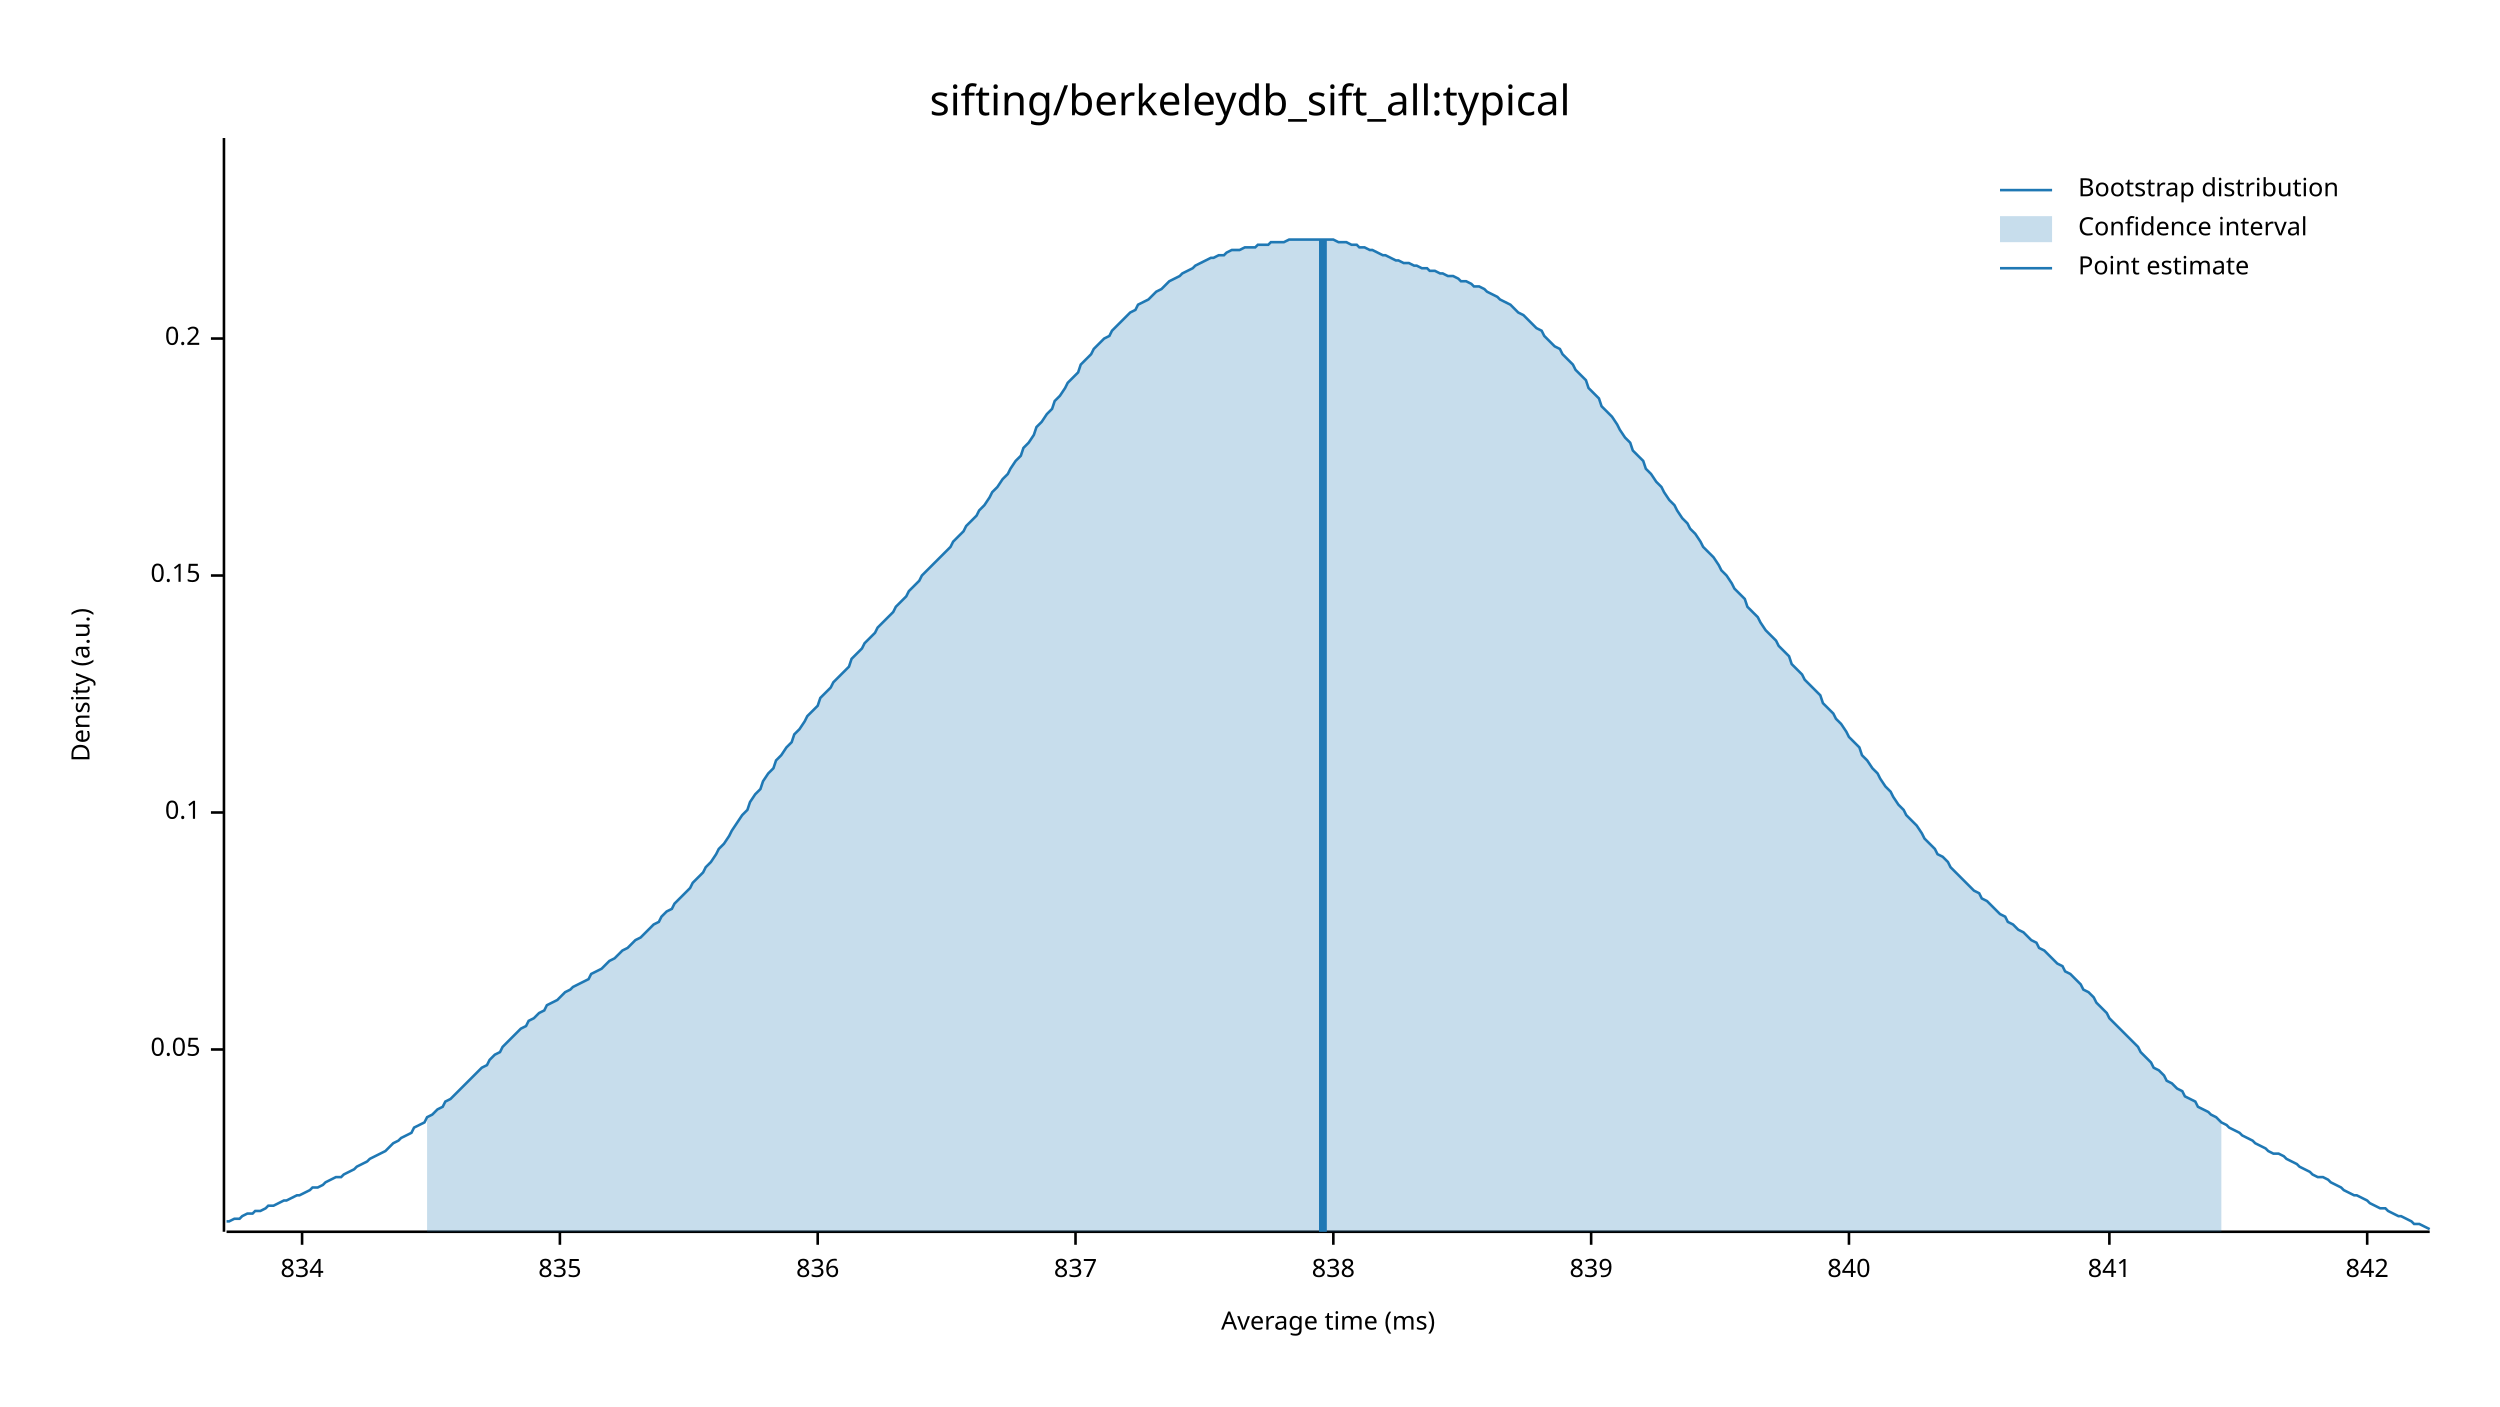
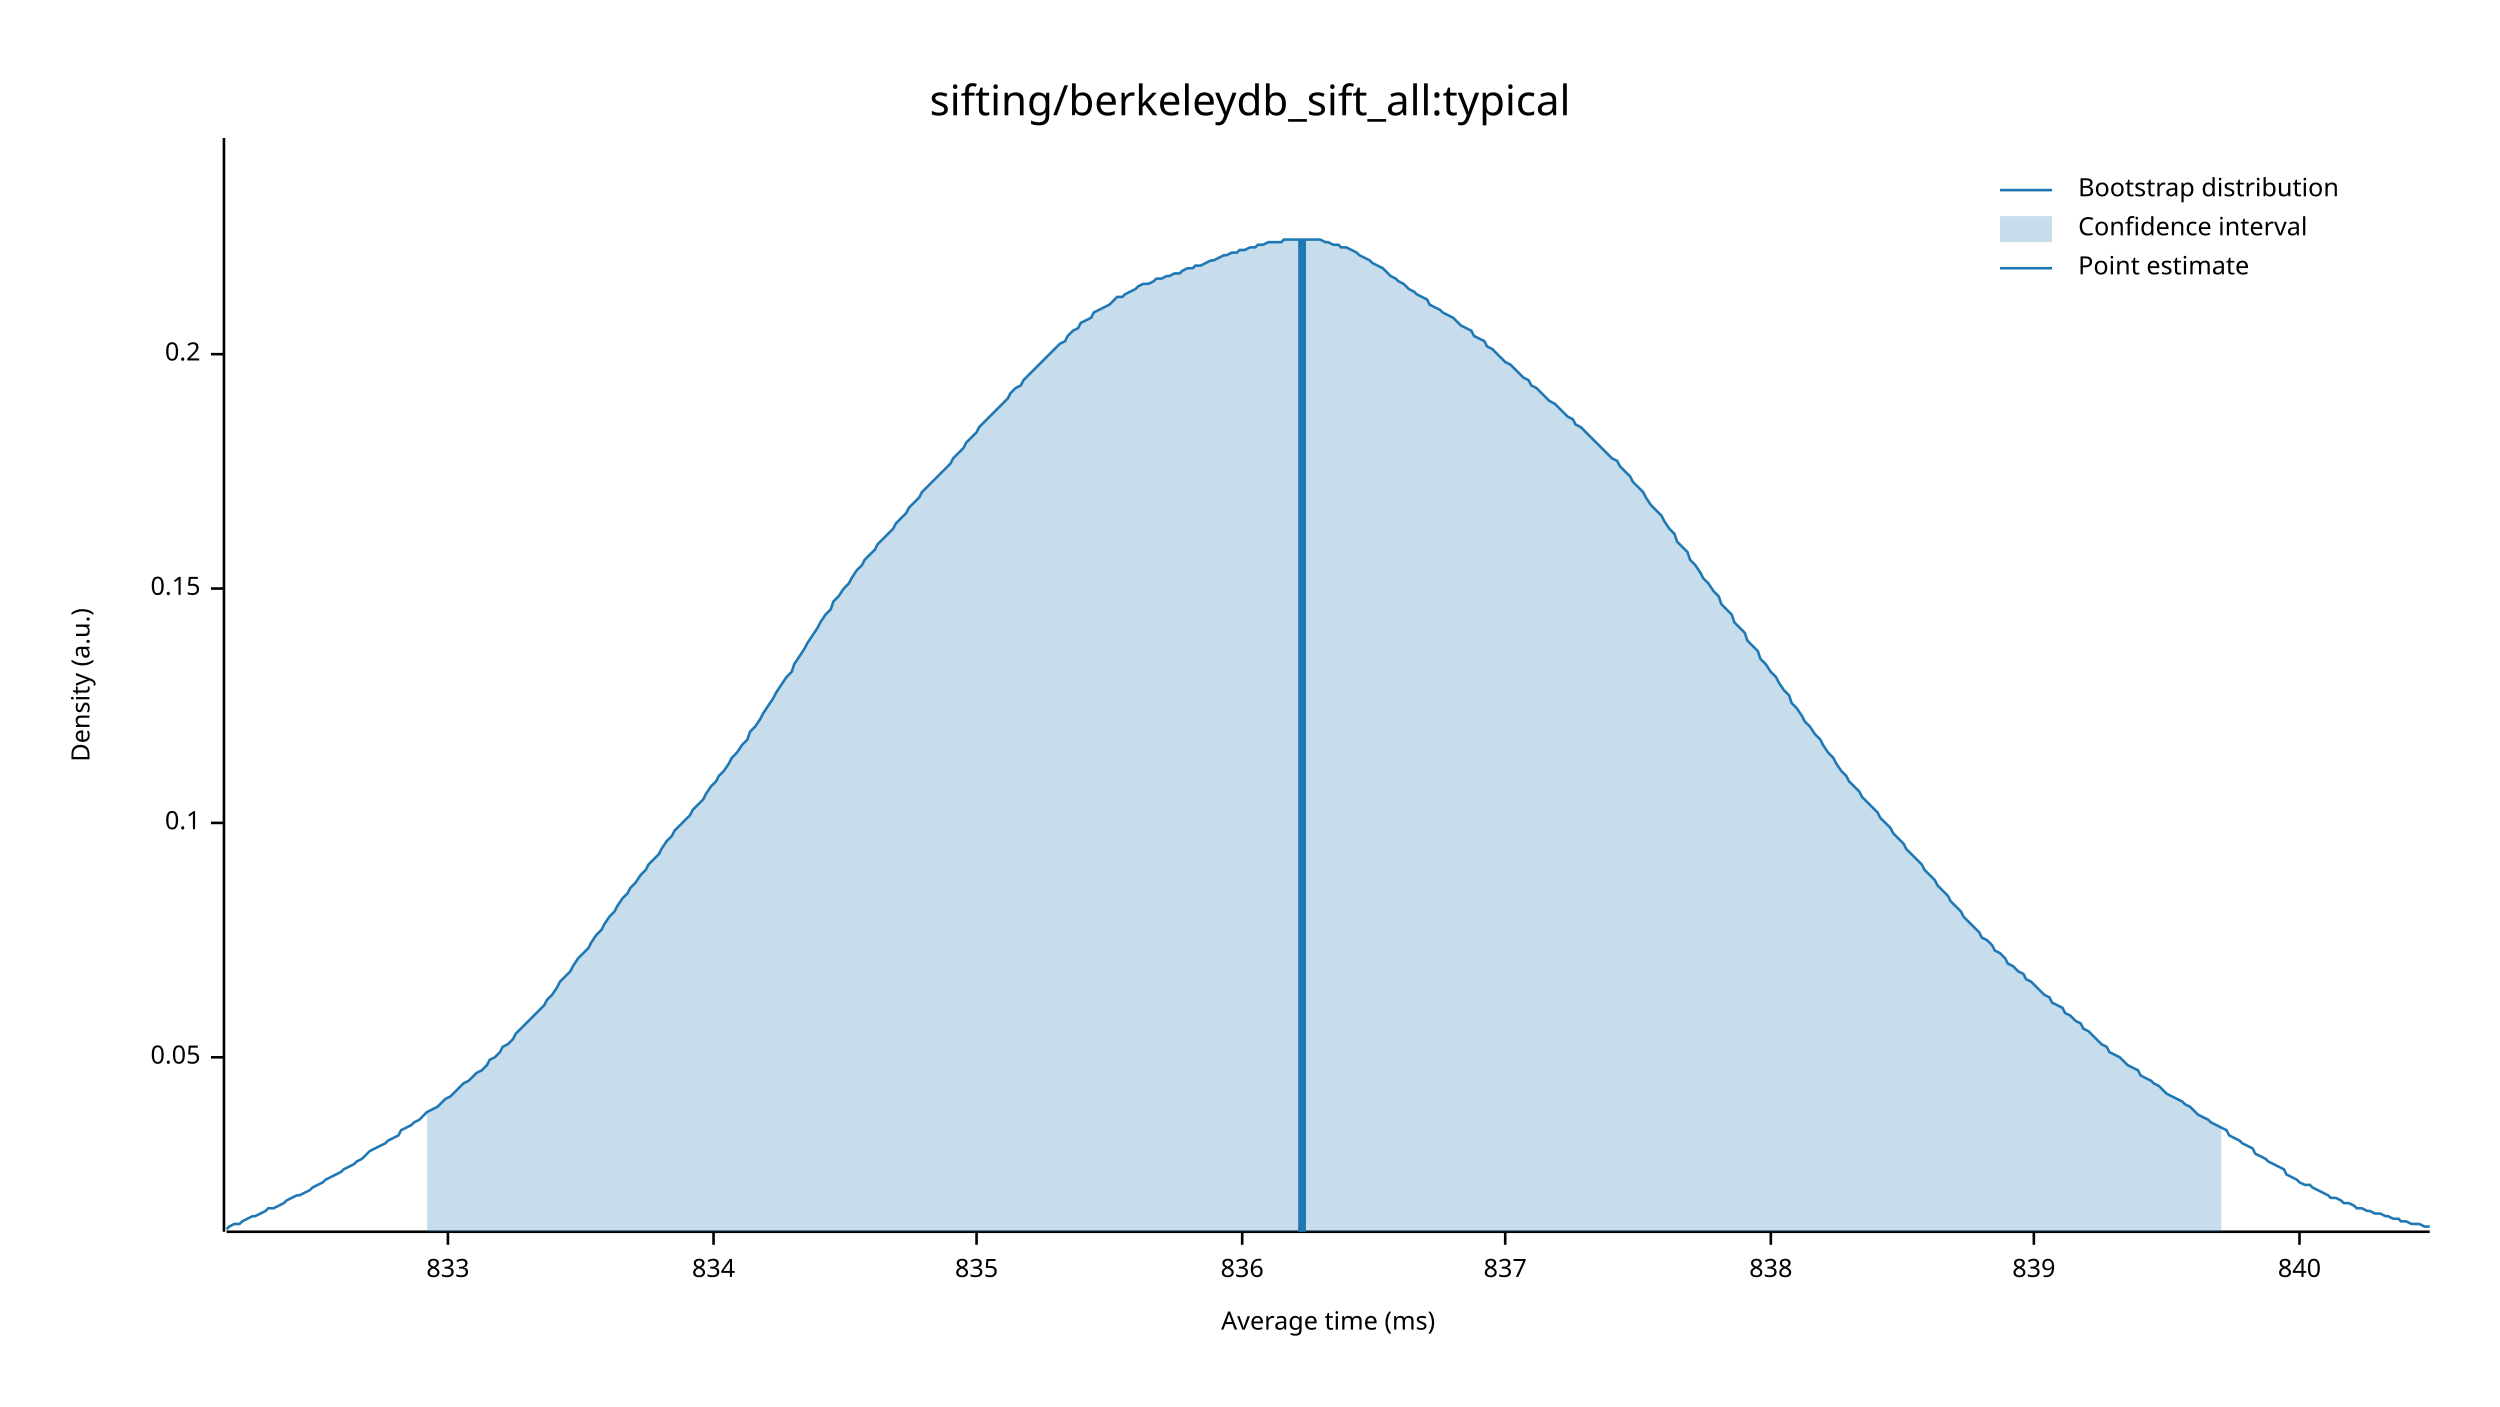
<svg xmlns="http://www.w3.org/2000/svg" width="960" height="540" viewBox="0 0 960 540">
  <text x="480" y="32" dy="0.76em" text-anchor="middle" font-family="sans-serif" font-size="16.129" opacity="1" fill="#000000">
sifting/berkeleydb_sift_all:typical
</text>
  <text x="27" y="263" dy="0.76em" text-anchor="middle" font-family="sans-serif" font-size="9.677" opacity="1" fill="#000000" transform="rotate(270, 27, 263)">
Density (a.u.)
</text>
  <text x="510" y="513" dy="-0.5ex" text-anchor="middle" font-family="sans-serif" font-size="9.677" opacity="1" fill="#000000">
Average time (ms)
</text>
  <polyline fill="none" opacity="1" stroke="#000000" stroke-width="1" points="86,53 86,473 " />
-   <text x="77" y="403" dy="0.5ex" text-anchor="end" font-family="sans-serif" font-size="9.677" opacity="1" fill="#000000">
+   <text x="77" y="406" dy="0.5ex" text-anchor="end" font-family="sans-serif" font-size="9.677" opacity="1" fill="#000000">
0.05
</text>
-   <polyline fill="none" opacity="1" stroke="#000000" stroke-width="1" points="81,403 86,403 " />
-   <text x="77" y="312" dy="0.5ex" text-anchor="end" font-family="sans-serif" font-size="9.677" opacity="1" fill="#000000">
+   <polyline fill="none" opacity="1" stroke="#000000" stroke-width="1" points="81,406 86,406 " />
+   <text x="77" y="316" dy="0.5ex" text-anchor="end" font-family="sans-serif" font-size="9.677" opacity="1" fill="#000000">
0.1
</text>
-   <polyline fill="none" opacity="1" stroke="#000000" stroke-width="1" points="81,312 86,312 " />
-   <text x="77" y="221" dy="0.5ex" text-anchor="end" font-family="sans-serif" font-size="9.677" opacity="1" fill="#000000">
+   <polyline fill="none" opacity="1" stroke="#000000" stroke-width="1" points="81,316 86,316 " />
+   <text x="77" y="226" dy="0.5ex" text-anchor="end" font-family="sans-serif" font-size="9.677" opacity="1" fill="#000000">
0.15
</text>
-   <polyline fill="none" opacity="1" stroke="#000000" stroke-width="1" points="81,221 86,221 " />
-   <text x="77" y="130" dy="0.5ex" text-anchor="end" font-family="sans-serif" font-size="9.677" opacity="1" fill="#000000">
+   <polyline fill="none" opacity="1" stroke="#000000" stroke-width="1" points="81,226 86,226 " />
+   <text x="77" y="136" dy="0.5ex" text-anchor="end" font-family="sans-serif" font-size="9.677" opacity="1" fill="#000000">
0.2
</text>
-   <polyline fill="none" opacity="1" stroke="#000000" stroke-width="1" points="81,130 86,130 " />
+   <polyline fill="none" opacity="1" stroke="#000000" stroke-width="1" points="81,136 86,136 " />
  <polyline fill="none" opacity="1" stroke="#000000" stroke-width="1" points="87,473 933,473 " />
-   <text x="116" y="483" dy="0.76em" text-anchor="middle" font-family="sans-serif" font-size="9.677" opacity="1" fill="#000000">
+   <text x="172" y="483" dy="0.76em" text-anchor="middle" font-family="sans-serif" font-size="9.677" opacity="1" fill="#000000">
+ 833
+ </text>
+   <polyline fill="none" opacity="1" stroke="#000000" stroke-width="1" points="172,473 172,478 " />
+   <text x="274" y="483" dy="0.76em" text-anchor="middle" font-family="sans-serif" font-size="9.677" opacity="1" fill="#000000">
834
</text>
-   <polyline fill="none" opacity="1" stroke="#000000" stroke-width="1" points="116,473 116,478 " />
-   <text x="215" y="483" dy="0.76em" text-anchor="middle" font-family="sans-serif" font-size="9.677" opacity="1" fill="#000000">
+   <polyline fill="none" opacity="1" stroke="#000000" stroke-width="1" points="274,473 274,478 " />
+   <text x="375" y="483" dy="0.76em" text-anchor="middle" font-family="sans-serif" font-size="9.677" opacity="1" fill="#000000">
835
</text>
-   <polyline fill="none" opacity="1" stroke="#000000" stroke-width="1" points="215,473 215,478 " />
-   <text x="314" y="483" dy="0.76em" text-anchor="middle" font-family="sans-serif" font-size="9.677" opacity="1" fill="#000000">
+   <polyline fill="none" opacity="1" stroke="#000000" stroke-width="1" points="375,473 375,478 " />
+   <text x="477" y="483" dy="0.76em" text-anchor="middle" font-family="sans-serif" font-size="9.677" opacity="1" fill="#000000">
836
</text>
-   <polyline fill="none" opacity="1" stroke="#000000" stroke-width="1" points="314,473 314,478 " />
-   <text x="413" y="483" dy="0.76em" text-anchor="middle" font-family="sans-serif" font-size="9.677" opacity="1" fill="#000000">
+   <polyline fill="none" opacity="1" stroke="#000000" stroke-width="1" points="477,473 477,478 " />
+   <text x="578" y="483" dy="0.76em" text-anchor="middle" font-family="sans-serif" font-size="9.677" opacity="1" fill="#000000">
837
</text>
-   <polyline fill="none" opacity="1" stroke="#000000" stroke-width="1" points="413,473 413,478 " />
-   <text x="512" y="483" dy="0.76em" text-anchor="middle" font-family="sans-serif" font-size="9.677" opacity="1" fill="#000000">
+   <polyline fill="none" opacity="1" stroke="#000000" stroke-width="1" points="578,473 578,478 " />
+   <text x="680" y="483" dy="0.76em" text-anchor="middle" font-family="sans-serif" font-size="9.677" opacity="1" fill="#000000">
838
</text>
-   <polyline fill="none" opacity="1" stroke="#000000" stroke-width="1" points="512,473 512,478 " />
-   <text x="611" y="483" dy="0.76em" text-anchor="middle" font-family="sans-serif" font-size="9.677" opacity="1" fill="#000000">
+   <polyline fill="none" opacity="1" stroke="#000000" stroke-width="1" points="680,473 680,478 " />
+   <text x="781" y="483" dy="0.76em" text-anchor="middle" font-family="sans-serif" font-size="9.677" opacity="1" fill="#000000">
839
</text>
-   <polyline fill="none" opacity="1" stroke="#000000" stroke-width="1" points="611,473 611,478 " />
-   <text x="710" y="483" dy="0.76em" text-anchor="middle" font-family="sans-serif" font-size="9.677" opacity="1" fill="#000000">
+   <polyline fill="none" opacity="1" stroke="#000000" stroke-width="1" points="781,473 781,478 " />
+   <text x="883" y="483" dy="0.76em" text-anchor="middle" font-family="sans-serif" font-size="9.677" opacity="1" fill="#000000">
840
</text>
-   <polyline fill="none" opacity="1" stroke="#000000" stroke-width="1" points="710,473 710,478 " />
-   <text x="810" y="483" dy="0.76em" text-anchor="middle" font-family="sans-serif" font-size="9.677" opacity="1" fill="#000000">
- 841
- </text>
-   <polyline fill="none" opacity="1" stroke="#000000" stroke-width="1" points="810,473 810,478 " />
-   <text x="909" y="483" dy="0.76em" text-anchor="middle" font-family="sans-serif" font-size="9.677" opacity="1" fill="#000000">
- 842
- </text>
-   <polyline fill="none" opacity="1" stroke="#000000" stroke-width="1" points="909,473 909,478 " />
-   <polyline fill="none" opacity="1" stroke="#1F78B4" stroke-width="1" points="87,469 88,469 90,468 92,468 93,467 95,466 97,466 98,465 100,465 102,464 103,463 105,463 107,462 109,461 110,461 112,460 114,459 115,459 117,458 119,457 120,456 122,456 124,455 125,454 127,453 129,452 131,452 132,451 134,450 136,449 137,448 139,447 141,446 142,445 144,444 146,443 148,442 149,441 151,439 153,438 154,437 156,436 158,435 159,433 161,432 163,431 164,429 166,428 168,426 170,425 171,423 173,422 175,420 176,419 178,417 180,415 181,414 183,412 185,410 187,409 188,407 190,405 192,404 193,402 195,400 197,398 198,397 200,395 202,394 203,392 205,391 207,389 209,388 210,386 212,385 214,384 215,383 217,381 219,380 220,379 222,378 224,377 226,376 227,374 229,373 231,372 232,371 234,369 236,368 237,367 239,365 241,364 242,363 244,361 246,360 248,358 249,357 251,355 253,354 254,352 256,350 258,349 259,347 261,345 263,343 265,341 266,339 268,337 270,335 271,333 273,331 275,328 276,326 278,324 280,321 281,319 283,316 285,313 287,311 288,308 290,305 292,303 293,300 295,297 297,295 298,292 300,290 302,287 304,285 305,282 307,280 309,277 310,275 312,273 314,271 315,268 317,266 319,264 320,262 322,260 324,258 326,256 327,253 329,251 331,249 332,247 334,245 336,243 337,241 339,239 341,237 343,235 344,233 346,231 348,229 349,227 351,225 353,223 354,221 356,219 358,217 359,216 361,214 363,212 365,210 366,208 368,206 370,204 371,202 373,200 375,198 376,196 378,194 380,191 381,189 383,187 385,184 387,182 388,180 390,177 392,175 393,172 395,170 397,167 398,164 400,162 402,159 404,157 405,154 407,152 409,149 410,147 412,145 414,143 415,140 417,138 419,136 420,134 422,132 424,130 426,129 427,127 429,125 431,123 432,122 434,120 436,119 437,117 439,116 441,115 443,113 444,112 446,111 448,109 449,108 451,107 453,106 454,105 456,104 458,103 459,102 461,101 463,100 465,99 466,99 468,98 470,98 471,97 473,96 475,96 476,96 478,95 480,95 482,95 483,94 485,94 487,94 488,93 490,93 492,93 493,93 495,92 497,92 498,92 500,92 502,92 504,92 505,92 507,92 509,92 510,92 512,92 514,93 515,93 517,93 519,94 521,94 522,95 524,95 526,96 527,96 529,97 531,98 532,98 534,99 536,100 537,100 539,101 541,101 543,102 544,102 546,103 548,103 549,104 551,104 553,105 554,105 556,106 558,106 560,107 561,108 563,108 565,109 566,110 568,110 570,111 571,112 573,113 575,114 576,115 578,116 580,117 582,119 583,120 585,121 587,123 588,124 590,126 592,127 593,129 595,131 597,133 599,134 600,136 602,138 604,140 605,142 607,144 609,146 610,149 612,151 614,153 615,156 617,158 619,160 621,163 622,165 624,168 626,170 627,173 629,175 631,177 632,180 634,182 636,185 638,187 639,189 641,192 643,194 644,196 646,199 648,201 649,203 651,205 653,208 654,210 656,212 658,214 660,217 661,219 663,221 665,224 666,226 668,228 670,230 671,233 673,235 675,237 676,239 678,242 680,244 682,246 683,248 685,250 687,252 688,255 690,257 692,259 693,261 695,263 697,265 699,267 700,270 702,272 704,274 705,276 707,278 709,281 710,283 712,285 714,287 715,290 717,292 719,295 721,297 722,299 724,302 726,304 727,306 729,309 731,311 732,313 734,315 736,317 738,320 739,322 741,324 743,326 744,328 746,329 748,331 749,333 751,335 753,337 754,338 756,340 758,342 760,343 761,345 763,346 765,348 766,349 768,351 770,352 771,354 773,355 775,357 777,358 778,359 780,361 782,362 783,364 785,365 787,367 788,368 790,370 792,371 793,373 795,374 797,376 799,378 800,380 802,381 804,383 805,385 807,387 809,389 810,391 812,393 814,395 816,397 817,398 819,400 821,402 822,404 824,406 826,408 827,410 829,411 831,413 832,415 834,416 836,418 838,419 839,421 841,422 843,423 844,425 846,426 848,427 849,428 851,429 853,431 855,432 856,433 858,434 860,435 861,436 863,437 865,438 866,439 868,440 870,441 871,442 873,443 875,443 877,444 878,445 880,446 882,447 883,448 885,449 887,450 888,451 890,452 892,452 894,453 895,454 897,455 899,456 900,457 902,458 904,459 905,459 907,460 909,461 910,462 912,463 914,464 916,464 917,465 919,466 921,467 922,467 924,468 926,469 927,470 929,470 931,471 933,472 " />
-   <polygon opacity="0.25" fill="#1F78B4" points="164,429 166,428 168,426 170,425 171,423 173,422 175,420 176,419 178,417 180,415 181,414 183,412 185,410 187,409 188,407 190,405 192,404 193,402 195,400 197,398 198,397 200,395 202,394 203,392 205,391 207,389 209,388 210,386 212,385 214,384 215,383 217,381 219,380 220,379 222,378 224,377 226,376 227,374 229,373 231,372 232,371 234,369 236,368 237,367 239,365 241,364 242,363 244,361 246,360 248,358 249,357 251,355 253,354 254,352 256,350 258,349 259,347 261,345 263,343 265,341 266,339 268,337 270,335 271,333 273,331 275,328 276,326 278,324 280,321 281,319 283,316 285,313 287,311 288,308 290,305 292,303 293,300 295,297 297,295 298,292 300,290 302,287 304,285 305,282 307,280 309,277 310,275 312,273 314,271 315,268 317,266 319,264 320,262 322,260 324,258 326,256 327,253 329,251 331,249 332,247 334,245 336,243 337,241 339,239 341,237 343,235 344,233 346,231 348,229 349,227 351,225 353,223 354,221 356,219 358,217 359,216 361,214 363,212 365,210 366,208 368,206 370,204 371,202 373,200 375,198 376,196 378,194 380,191 381,189 383,187 385,184 387,182 388,180 390,177 392,175 393,172 395,170 397,167 398,164 400,162 402,159 404,157 405,154 407,152 409,149 410,147 412,145 414,143 415,140 417,138 419,136 420,134 422,132 424,130 426,129 427,127 429,125 431,123 432,122 434,120 436,119 437,117 439,116 441,115 443,113 444,112 446,111 448,109 449,108 451,107 453,106 454,105 456,104 458,103 459,102 461,101 463,100 465,99 466,99 468,98 470,98 471,97 473,96 475,96 476,96 478,95 480,95 482,95 483,94 485,94 487,94 488,93 490,93 492,93 493,93 495,92 497,92 498,92 500,92 502,92 504,92 505,92 507,92 509,92 510,92 512,92 514,93 515,93 517,93 519,94 521,94 522,95 524,95 526,96 527,96 529,97 531,98 532,98 534,99 536,100 537,100 539,101 541,101 543,102 544,102 546,103 548,103 549,104 551,104 553,105 554,105 556,106 558,106 560,107 561,108 563,108 565,109 566,110 568,110 570,111 571,112 573,113 575,114 576,115 578,116 580,117 582,119 583,120 585,121 587,123 588,124 590,126 592,127 593,129 595,131 597,133 599,134 600,136 602,138 604,140 605,142 607,144 609,146 610,149 612,151 614,153 615,156 617,158 619,160 621,163 622,165 624,168 626,170 627,173 629,175 631,177 632,180 634,182 636,185 638,187 639,189 641,192 643,194 644,196 646,199 648,201 649,203 651,205 653,208 654,210 656,212 658,214 660,217 661,219 663,221 665,224 666,226 668,228 670,230 671,233 673,235 675,237 676,239 678,242 680,244 682,246 683,248 685,250 687,252 688,255 690,257 692,259 693,261 695,263 697,265 699,267 700,270 702,272 704,274 705,276 707,278 709,281 710,283 712,285 714,287 715,290 717,292 719,295 721,297 722,299 724,302 726,304 727,306 729,309 731,311 732,313 734,315 736,317 738,320 739,322 741,324 743,326 744,328 746,329 748,331 749,333 751,335 753,337 754,338 756,340 758,342 760,343 761,345 763,346 765,348 766,349 768,351 770,352 771,354 773,355 775,357 777,358 778,359 780,361 782,362 783,364 785,365 787,367 788,368 790,370 792,371 793,373 795,374 797,376 799,378 800,380 802,381 804,383 805,385 807,387 809,389 810,391 812,393 814,395 816,397 817,398 819,400 821,402 822,404 824,406 826,408 827,410 829,411 831,413 832,415 834,416 836,418 838,419 839,421 841,422 843,423 844,425 846,426 848,427 849,428 851,429 853,431 853,473 164,473 " />
-   <polyline fill="none" opacity="1" stroke="#1F78B4" stroke-width="3" points="508,473 508,92 " />
+   <polyline fill="none" opacity="1" stroke="#000000" stroke-width="1" points="883,473 883,478 " />
+   <polyline fill="none" opacity="1" stroke="#1F78B4" stroke-width="1" points="87,472 88,471 90,470 92,470 93,469 95,468 97,467 98,467 100,466 102,465 103,464 105,464 107,463 109,462 110,461 112,460 114,459 115,459 117,458 119,457 120,456 122,455 124,454 125,453 127,452 129,451 131,450 132,449 134,448 136,447 137,446 139,445 141,443 142,442 144,441 146,440 148,439 149,438 151,437 153,436 154,434 156,433 158,432 159,431 161,430 163,428 164,427 166,426 168,425 170,423 171,422 173,421 175,419 176,418 178,416 180,415 181,414 183,412 185,411 187,409 188,407 190,406 192,404 193,402 195,401 197,399 198,397 200,395 202,393 203,392 205,390 207,388 209,386 210,384 212,382 214,379 215,377 217,375 219,373 220,371 222,368 224,366 226,364 227,362 229,359 231,357 232,355 234,352 236,350 237,348 239,345 241,343 242,341 244,339 246,336 248,334 249,332 251,330 253,328 254,326 256,323 258,321 259,319 261,317 263,315 265,313 266,311 268,309 270,307 271,305 273,302 275,300 276,298 278,296 280,293 281,291 283,289 285,286 287,284 288,281 290,279 292,276 293,274 295,271 297,268 298,266 300,263 302,260 304,258 305,255 307,252 309,249 310,247 312,244 314,241 315,239 317,236 319,234 320,231 322,229 324,226 326,224 327,222 329,219 331,217 332,215 334,213 336,211 337,209 339,207 341,205 343,203 344,201 346,199 348,197 349,195 351,193 353,191 354,189 356,187 358,185 359,184 361,182 363,180 365,178 366,176 368,174 370,172 371,170 373,168 375,166 376,164 378,162 380,160 381,159 383,157 385,155 387,153 388,151 390,149 392,148 393,146 395,144 397,142 398,141 400,139 402,137 404,135 405,134 407,132 409,131 410,129 412,127 414,126 415,124 417,123 419,122 420,120 422,119 424,118 426,117 427,116 429,114 431,114 432,113 434,112 436,111 437,110 439,109 441,109 443,108 444,107 446,107 448,106 449,106 451,105 453,105 454,104 456,103 458,103 459,102 461,102 463,101 465,100 466,100 468,99 470,98 471,98 473,97 475,97 476,96 478,96 480,95 482,95 483,94 485,94 487,93 488,93 490,93 492,93 493,92 495,92 497,92 498,92 500,92 502,92 504,92 505,92 507,92 509,93 510,93 512,94 514,94 515,95 517,95 519,96 521,97 522,98 524,99 526,100 527,101 529,102 531,103 532,104 534,106 536,107 537,108 539,109 541,111 543,112 544,113 546,114 548,115 549,117 551,118 553,119 554,120 556,121 558,122 560,124 561,125 563,126 565,127 566,129 568,130 570,131 571,133 573,134 575,136 576,137 578,139 580,140 582,142 583,143 585,145 587,146 588,148 590,149 592,151 593,152 595,154 597,155 599,157 600,158 602,160 604,161 605,163 607,164 609,166 610,167 612,169 614,171 615,172 617,174 619,176 621,177 622,179 624,181 626,183 627,185 629,187 631,189 632,191 634,194 636,196 638,198 639,200 641,203 643,205 644,208 646,210 648,212 649,215 651,217 653,220 654,222 656,224 658,227 660,229 661,232 663,234 665,236 666,239 668,241 670,243 671,246 673,248 675,250 676,253 678,255 680,258 682,260 683,262 685,265 687,267 688,270 690,272 692,275 693,277 695,279 697,282 699,284 700,286 702,289 704,291 705,293 707,296 709,298 710,300 712,302 714,304 715,306 717,308 719,310 721,312 722,314 724,316 726,318 727,320 729,322 731,324 732,326 734,328 736,330 738,332 739,334 741,336 743,338 744,340 746,342 748,344 749,346 751,348 753,350 754,352 756,354 758,356 760,358 761,360 763,361 765,363 766,365 768,366 770,368 771,370 773,371 775,373 777,374 778,376 780,377 782,379 783,380 785,382 787,383 788,385 790,386 792,387 793,389 795,390 797,392 799,393 800,395 802,396 804,398 805,399 807,401 809,402 810,404 812,405 814,406 816,408 817,409 819,410 821,411 822,413 824,414 826,415 827,416 829,417 831,419 832,420 834,421 836,422 838,423 839,424 841,425 843,427 844,428 846,429 848,430 849,431 851,432 853,433 855,434 856,436 858,437 860,438 861,439 863,440 865,441 866,443 868,444 870,445 871,446 873,447 875,448 877,449 878,451 880,452 882,453 883,454 885,455 887,455 888,456 890,457 892,458 894,459 895,460 897,460 899,461 900,462 902,462 904,463 905,464 907,464 909,465 910,465 912,466 914,466 916,467 917,467 919,468 921,468 922,469 924,469 926,470 927,470 929,470 931,471 933,471 " />
+   <polygon opacity="0.25" fill="#1F78B4" points="164,427 166,426 168,425 170,423 171,422 173,421 175,419 176,418 178,416 180,415 181,414 183,412 185,411 187,409 188,407 190,406 192,404 193,402 195,401 197,399 198,397 200,395 202,393 203,392 205,390 207,388 209,386 210,384 212,382 214,379 215,377 217,375 219,373 220,371 222,368 224,366 226,364 227,362 229,359 231,357 232,355 234,352 236,350 237,348 239,345 241,343 242,341 244,339 246,336 248,334 249,332 251,330 253,328 254,326 256,323 258,321 259,319 261,317 263,315 265,313 266,311 268,309 270,307 271,305 273,302 275,300 276,298 278,296 280,293 281,291 283,289 285,286 287,284 288,281 290,279 292,276 293,274 295,271 297,268 298,266 300,263 302,260 304,258 305,255 307,252 309,249 310,247 312,244 314,241 315,239 317,236 319,234 320,231 322,229 324,226 326,224 327,222 329,219 331,217 332,215 334,213 336,211 337,209 339,207 341,205 343,203 344,201 346,199 348,197 349,195 351,193 353,191 354,189 356,187 358,185 359,184 361,182 363,180 365,178 366,176 368,174 370,172 371,170 373,168 375,166 376,164 378,162 380,160 381,159 383,157 385,155 387,153 388,151 390,149 392,148 393,146 395,144 397,142 398,141 400,139 402,137 404,135 405,134 407,132 409,131 410,129 412,127 414,126 415,124 417,123 419,122 420,120 422,119 424,118 426,117 427,116 429,114 431,114 432,113 434,112 436,111 437,110 439,109 441,109 443,108 444,107 446,107 448,106 449,106 451,105 453,105 454,104 456,103 458,103 459,102 461,102 463,101 465,100 466,100 468,99 470,98 471,98 473,97 475,97 476,96 478,96 480,95 482,95 483,94 485,94 487,93 488,93 490,93 492,93 493,92 495,92 497,92 498,92 500,92 502,92 504,92 505,92 507,92 509,93 510,93 512,94 514,94 515,95 517,95 519,96 521,97 522,98 524,99 526,100 527,101 529,102 531,103 532,104 534,106 536,107 537,108 539,109 541,111 543,112 544,113 546,114 548,115 549,117 551,118 553,119 554,120 556,121 558,122 560,124 561,125 563,126 565,127 566,129 568,130 570,131 571,133 573,134 575,136 576,137 578,139 580,140 582,142 583,143 585,145 587,146 588,148 590,149 592,151 593,152 595,154 597,155 599,157 600,158 602,160 604,161 605,163 607,164 609,166 610,167 612,169 614,171 615,172 617,174 619,176 621,177 622,179 624,181 626,183 627,185 629,187 631,189 632,191 634,194 636,196 638,198 639,200 641,203 643,205 644,208 646,210 648,212 649,215 651,217 653,220 654,222 656,224 658,227 660,229 661,232 663,234 665,236 666,239 668,241 670,243 671,246 673,248 675,250 676,253 678,255 680,258 682,260 683,262 685,265 687,267 688,270 690,272 692,275 693,277 695,279 697,282 699,284 700,286 702,289 704,291 705,293 707,296 709,298 710,300 712,302 714,304 715,306 717,308 719,310 721,312 722,314 724,316 726,318 727,320 729,322 731,324 732,326 734,328 736,330 738,332 739,334 741,336 743,338 744,340 746,342 748,344 749,346 751,348 753,350 754,352 756,354 758,356 760,358 761,360 763,361 765,363 766,365 768,366 770,368 771,370 773,371 775,373 777,374 778,376 780,377 782,379 783,380 785,382 787,383 788,385 790,386 792,387 793,389 795,390 797,392 799,393 800,395 802,396 804,398 805,399 807,401 809,402 810,404 812,405 814,406 816,408 817,409 819,410 821,411 822,413 824,414 826,415 827,416 829,417 831,419 832,420 834,421 836,422 838,423 839,424 841,425 843,427 844,428 846,429 848,430 849,431 851,432 853,433 853,473 164,473 " />
+   <polyline fill="none" opacity="1" stroke="#1F78B4" stroke-width="3" points="500,473 500,92 " />
  <text x="798" y="68" dy="0.76em" text-anchor="start" font-family="sans-serif" font-size="9.677" opacity="1" fill="#000000">
Bootstrap distribution
</text>
  <text x="798" y="83" dy="0.76em" text-anchor="start" font-family="sans-serif" font-size="9.677" opacity="1" fill="#000000">
Confidence interval
</text>
  <text x="798" y="98" dy="0.76em" text-anchor="start" font-family="sans-serif" font-size="9.677" opacity="1" fill="#000000">
Point estimate
</text>
  <polyline fill="none" opacity="1" stroke="#1F78B4" stroke-width="1" points="768,73 788,73 " />
  <rect x="768" y="83" width="20" height="10" opacity="0.25" fill="#1F78B4" stroke="none" />
  <polyline fill="none" opacity="1" stroke="#1F78B4" stroke-width="1" points="768,103 788,103 " />
</svg>
